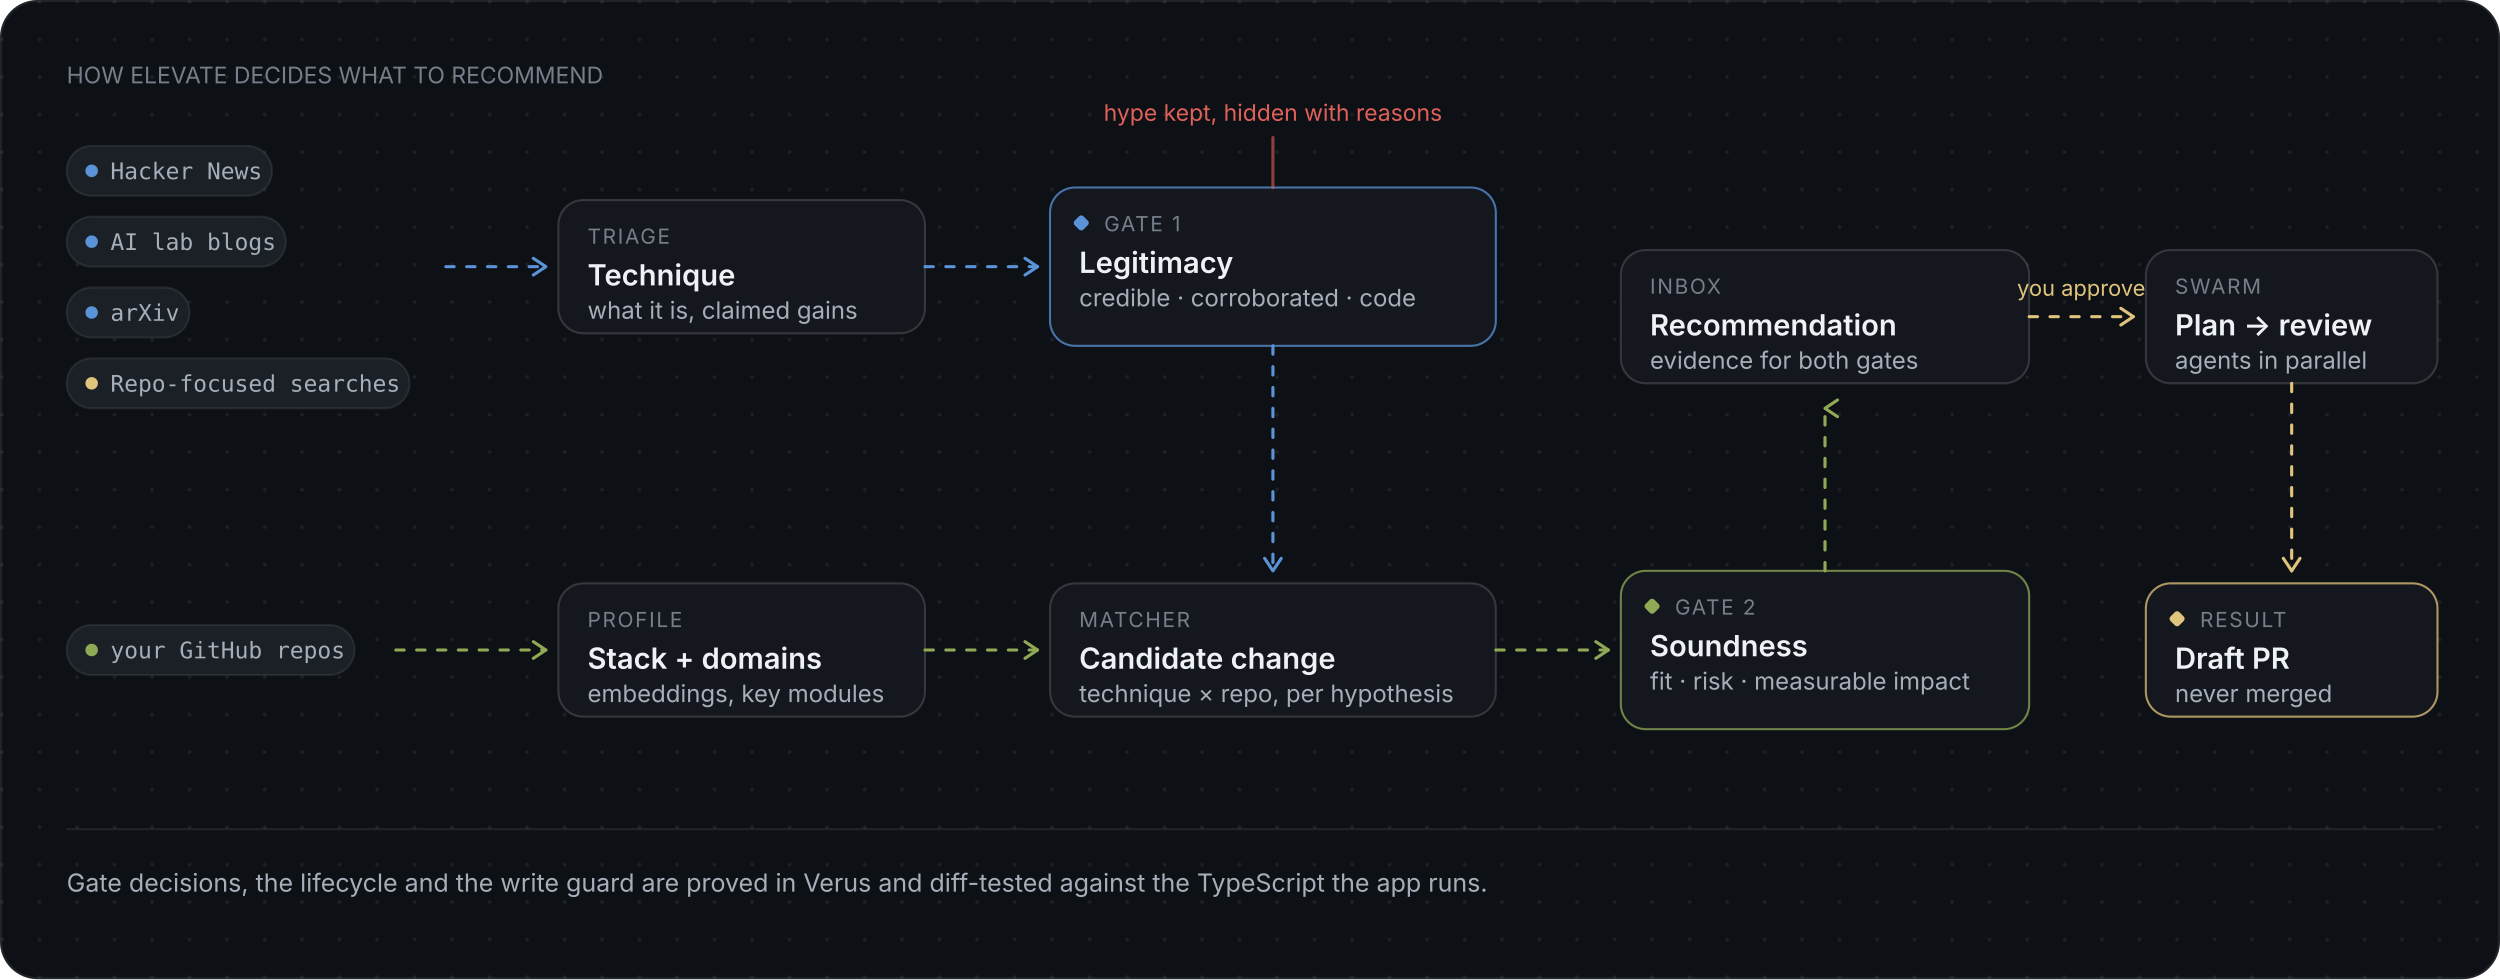
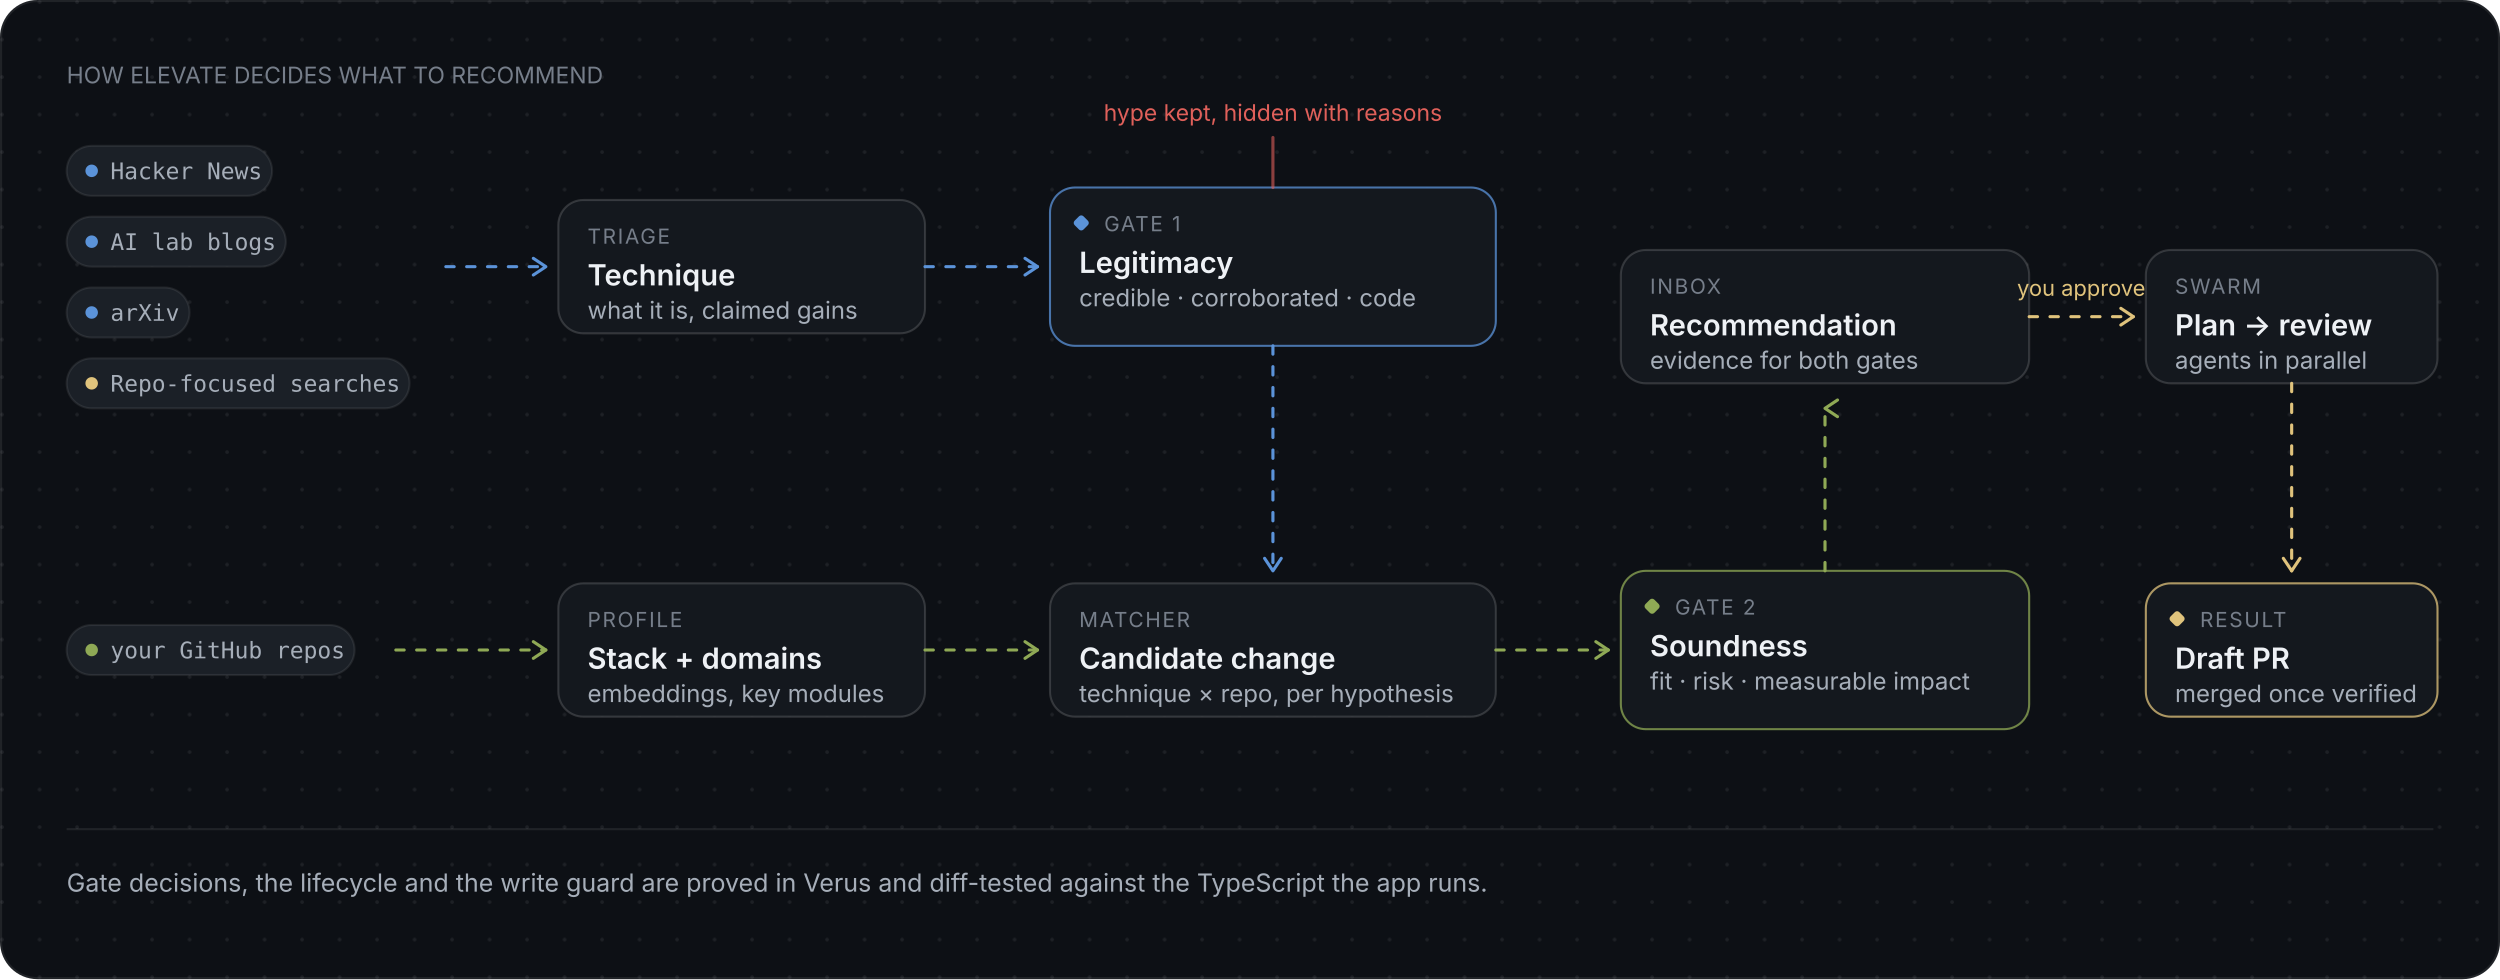
<svg xmlns="http://www.w3.org/2000/svg" viewBox="0 0 1200 470" width="1200" height="470" role="img" aria-label="elevate pipeline: sources and repos, two gates, approval, swarm, draft PR">
  <style>
  .flow { stroke-dasharray: 4 6; animation: march 1.4s linear infinite; }
  .ping { transform-box: fill-box; transform-origin: center; animation: ping 2.4s cubic-bezier(.23,1,.32,1) infinite; }
  @keyframes march { to { stroke-dashoffset: -20; } }
  @keyframes ping { from { transform: scale(1); opacity: .6; } to { transform: scale(2.4); opacity: 0; } }
  @media (prefers-reduced-motion: reduce) { .flow, .ping { animation: none; } }
</style>
  <defs>
    <pattern id="dots" width="18" height="18" patternUnits="userSpaceOnUse">
      <circle cx="1" cy="1" r="0.9" fill="rgba(255,255,255,0.07)" />
    </pattern>
    <radialGradient id="glow" cx="50%" cy="50%" r="50%">
      <stop offset="0" stop-color="#5b93d9" stop-opacity="0.14" />
      <stop offset="1" stop-color="#5b93d9" stop-opacity="0" />
    </radialGradient>
  </defs>
  <rect width="1200" height="470" rx="18" fill="#0d1015" />
  <rect width="1200" height="470" rx="18" fill="url(#dots)" />
  <rect x="0.5" y="0.5" width="1199" height="469" rx="17.5" fill="none" stroke="rgba(255,255,255,0.08)" />
  <text x="32" y="40" text-anchor="start" font-family="-apple-system, BlinkMacSystemFont, 'Segoe UI', Inter, Helvetica, Arial, sans-serif" font-size="11" fill="#767e8a">HOW ELEVATE DECIDES WHAT TO RECOMMEND</text>
  <g>
    <rect x="32" y="70" width="98.6" height="24" rx="12" fill="#1b2027" stroke="rgba(255,255,255,0.08)" />
    <circle cx="44" cy="82" r="3" fill="#5b93d9" />
    <text x="53" y="86" font-family="ui-monospace, 'Cascadia Code', 'SFMono-Regular', Menlo, Consolas, monospace" font-size="11" fill="#a6aeb9">Hacker News</text>
  </g>
  <g>
    <rect x="32" y="104" width="105.2" height="24" rx="12" fill="#1b2027" stroke="rgba(255,255,255,0.08)" />
    <circle cx="44" cy="116" r="3" fill="#5b93d9" />
    <text x="53" y="120" font-family="ui-monospace, 'Cascadia Code', 'SFMono-Regular', Menlo, Consolas, monospace" font-size="11" fill="#a6aeb9">AI lab blogs</text>
  </g>
  <g>
    <rect x="32" y="138" width="59" height="24" rx="12" fill="#1b2027" stroke="rgba(255,255,255,0.08)" />
    <circle cx="44" cy="150" r="3" fill="#5b93d9" />
    <text x="53" y="154" font-family="ui-monospace, 'Cascadia Code', 'SFMono-Regular', Menlo, Consolas, monospace" font-size="11" fill="#a6aeb9">arXiv</text>
  </g>
  <g>
    <rect x="32" y="172" width="164.6" height="24" rx="12" fill="#1b2027" stroke="rgba(255,255,255,0.08)" />
    <circle cx="44" cy="184" r="3" fill="#e0c37c" />
    <text x="53" y="188" font-family="ui-monospace, 'Cascadia Code', 'SFMono-Regular', Menlo, Consolas, monospace" font-size="11" fill="#a6aeb9">Repo-focused searches</text>
  </g>
  <path d="M 214 128 C 240 128, 240 128, 262 128" fill="none" stroke="#5b93d9" stroke-opacity="1" stroke-width="1.5" class="flow" stroke-linecap="round" />
  <polyline points="256,124 262,128 256,132" fill="none" stroke="#5b93d9" stroke-width="1.5" stroke-linecap="round" stroke-linejoin="round" />
  <g>
    <rect x="268" y="96" width="176" height="64" rx="12" fill="#14181e" stroke="rgba(255,255,255,0.15)" stroke-opacity="1" />
    <text x="282" y="117" font-family="-apple-system, BlinkMacSystemFont, 'Segoe UI', Inter, Helvetica, Arial, sans-serif" font-size="10" letter-spacing="0.08em" fill="#767e8a">TRIAGE</text>
    <text x="282" y="137" font-family="-apple-system, BlinkMacSystemFont, 'Segoe UI', Inter, Helvetica, Arial, sans-serif" font-size="14" font-weight="600" fill="#eef1f5">Technique</text>
    <text x="282" y="153" font-family="-apple-system, BlinkMacSystemFont, 'Segoe UI', Inter, Helvetica, Arial, sans-serif" font-size="11.5" fill="#a6aeb9">what it is, claimed gains</text>
  </g>
  <path d="M 444 128 L 498 128" fill="none" stroke="#5b93d9" stroke-opacity="1" stroke-width="1.5" class="flow" stroke-linecap="round" />
  <polyline points="492,124 498,128 492,132" fill="none" stroke="#5b93d9" stroke-width="1.5" stroke-linecap="round" stroke-linejoin="round" />
  <g>
    <rect x="504" y="90" width="214" height="76" rx="12" fill="#14181e" stroke="#5b93d9" stroke-opacity="0.75" />
    <rect x="516" y="104" width="6" height="6" rx="1.5" transform="rotate(45 519 107)" fill="#5b93d9" />
    <text x="530" y="111" font-family="-apple-system, BlinkMacSystemFont, 'Segoe UI', Inter, Helvetica, Arial, sans-serif" font-size="10" letter-spacing="0.08em" fill="#767e8a">GATE 1</text>
    <text x="518" y="131" font-family="-apple-system, BlinkMacSystemFont, 'Segoe UI', Inter, Helvetica, Arial, sans-serif" font-size="14" font-weight="600" fill="#eef1f5">Legitimacy</text>
    <text x="518" y="147" font-family="-apple-system, BlinkMacSystemFont, 'Segoe UI', Inter, Helvetica, Arial, sans-serif" font-size="11.5" fill="#a6aeb9">credible · corroborated · code</text>
  </g>
  <path d="M 611 90 L 611 66" fill="none" stroke="#e0605a" stroke-opacity="0.6" stroke-width="1.5" stroke-linecap="round" />
  <text x="611" y="58" text-anchor="middle" font-family="-apple-system, BlinkMacSystemFont, 'Segoe UI', Inter, Helvetica, Arial, sans-serif" font-size="11" fill="#e0605a">hype kept, hidden with reasons</text>
  <g>
    <rect x="32" y="300" width="138.2" height="24" rx="12" fill="#1b2027" stroke="rgba(255,255,255,0.08)" />
    <circle cx="44" cy="312" r="3" fill="#8fa955" />
    <text x="53" y="316" font-family="ui-monospace, 'Cascadia Code', 'SFMono-Regular', Menlo, Consolas, monospace" font-size="11" fill="#a6aeb9">your GitHub repos</text>
  </g>
  <path d="M 190 312 L 262 312" fill="none" stroke="#8fa955" stroke-opacity="1" stroke-width="1.5" class="flow" stroke-linecap="round" />
  <polyline points="256,308 262,312 256,316" fill="none" stroke="#8fa955" stroke-width="1.5" stroke-linecap="round" stroke-linejoin="round" />
  <g>
    <rect x="268" y="280" width="176" height="64" rx="12" fill="#14181e" stroke="rgba(255,255,255,0.15)" stroke-opacity="1" />
    <text x="282" y="301" font-family="-apple-system, BlinkMacSystemFont, 'Segoe UI', Inter, Helvetica, Arial, sans-serif" font-size="10" letter-spacing="0.08em" fill="#767e8a">PROFILE</text>
    <text x="282" y="321" font-family="-apple-system, BlinkMacSystemFont, 'Segoe UI', Inter, Helvetica, Arial, sans-serif" font-size="14" font-weight="600" fill="#eef1f5">Stack + domains</text>
    <text x="282" y="337" font-family="-apple-system, BlinkMacSystemFont, 'Segoe UI', Inter, Helvetica, Arial, sans-serif" font-size="11.5" fill="#a6aeb9">embeddings, key modules</text>
  </g>
  <path d="M 444 312 L 498 312" fill="none" stroke="#8fa955" stroke-opacity="1" stroke-width="1.5" class="flow" stroke-linecap="round" />
  <polyline points="492,308 498,312 492,316" fill="none" stroke="#8fa955" stroke-width="1.5" stroke-linecap="round" stroke-linejoin="round" />
  <g>
    <rect x="504" y="280" width="214" height="64" rx="12" fill="#14181e" stroke="rgba(255,255,255,0.15)" stroke-opacity="1" />
    <text x="518" y="301" font-family="-apple-system, BlinkMacSystemFont, 'Segoe UI', Inter, Helvetica, Arial, sans-serif" font-size="10" letter-spacing="0.08em" fill="#767e8a">MATCHER</text>
    <text x="518" y="321" font-family="-apple-system, BlinkMacSystemFont, 'Segoe UI', Inter, Helvetica, Arial, sans-serif" font-size="14" font-weight="600" fill="#eef1f5">Candidate change</text>
    <text x="518" y="337" font-family="-apple-system, BlinkMacSystemFont, 'Segoe UI', Inter, Helvetica, Arial, sans-serif" font-size="11.5" fill="#a6aeb9">technique × repo, per hypothesis</text>
  </g>
  <path d="M 611 166 L 611 274" fill="none" stroke="#5b93d9" stroke-opacity="1" stroke-width="1.5" class="flow" stroke-linecap="round" />
  <polyline points="607,268 611,274 615,268" fill="none" stroke="#5b93d9" stroke-width="1.5" stroke-linecap="round" stroke-linejoin="round" />
  <path d="M 718 312 L 772 312" fill="none" stroke="#8fa955" stroke-opacity="1" stroke-width="1.5" class="flow" stroke-linecap="round" />
  <polyline points="766,308 772,312 766,316" fill="none" stroke="#8fa955" stroke-width="1.5" stroke-linecap="round" stroke-linejoin="round" />
  <g>
    <rect x="778" y="274" width="196" height="76" rx="12" fill="#14181e" stroke="#8fa955" stroke-opacity="0.75" />
    <rect x="790" y="288" width="6" height="6" rx="1.5" transform="rotate(45 793 291)" fill="#8fa955" />
    <text x="804" y="295" font-family="-apple-system, BlinkMacSystemFont, 'Segoe UI', Inter, Helvetica, Arial, sans-serif" font-size="10" letter-spacing="0.08em" fill="#767e8a">GATE 2</text>
    <text x="792" y="315" font-family="-apple-system, BlinkMacSystemFont, 'Segoe UI', Inter, Helvetica, Arial, sans-serif" font-size="14" font-weight="600" fill="#eef1f5">Soundness</text>
    <text x="792" y="331" font-family="-apple-system, BlinkMacSystemFont, 'Segoe UI', Inter, Helvetica, Arial, sans-serif" font-size="11.5" fill="#a6aeb9">fit · risk · measurable impact</text>
  </g>
  <path d="M 876 274 L 876 196" fill="none" stroke="#8fa955" stroke-opacity="1" stroke-width="1.5" class="flow" stroke-linecap="round" />
  <polyline points="882,192 876,196 882,200" fill="none" stroke="#8fa955" stroke-width="1.5" stroke-linecap="round" stroke-linejoin="round" />
  <g>
    <rect x="778" y="120" width="196" height="64" rx="12" fill="#14181e" stroke="rgba(255,255,255,0.15)" stroke-opacity="1" />
    <text x="792" y="141" font-family="-apple-system, BlinkMacSystemFont, 'Segoe UI', Inter, Helvetica, Arial, sans-serif" font-size="10" letter-spacing="0.08em" fill="#767e8a">INBOX</text>
    <text x="792" y="161" font-family="-apple-system, BlinkMacSystemFont, 'Segoe UI', Inter, Helvetica, Arial, sans-serif" font-size="14" font-weight="600" fill="#eef1f5">Recommendation</text>
    <text x="792" y="177" font-family="-apple-system, BlinkMacSystemFont, 'Segoe UI', Inter, Helvetica, Arial, sans-serif" font-size="11.5" fill="#a6aeb9">evidence for both gates</text>
  </g>
  <path d="M 974 152 L 1024 152" fill="none" stroke="#e0c37c" stroke-opacity="1" stroke-width="1.5" class="flow" stroke-linecap="round" />
  <polyline points="1018,148 1024,152 1018,156" fill="none" stroke="#e0c37c" stroke-width="1.5" stroke-linecap="round" stroke-linejoin="round" />
  <text x="999" y="142" text-anchor="middle" font-family="-apple-system, BlinkMacSystemFont, 'Segoe UI', Inter, Helvetica, Arial, sans-serif" font-size="10.5" fill="#e0c37c">you approve</text>
  <g>
    <rect x="1030" y="120" width="140" height="64" rx="12" fill="#14181e" stroke="rgba(255,255,255,0.15)" stroke-opacity="1" />
    <text x="1044" y="141" font-family="-apple-system, BlinkMacSystemFont, 'Segoe UI', Inter, Helvetica, Arial, sans-serif" font-size="10" letter-spacing="0.08em" fill="#767e8a">SWARM</text>
    <text x="1044" y="161" font-family="-apple-system, BlinkMacSystemFont, 'Segoe UI', Inter, Helvetica, Arial, sans-serif" font-size="14" font-weight="600" fill="#eef1f5">Plan → review</text>
    <text x="1044" y="177" font-family="-apple-system, BlinkMacSystemFont, 'Segoe UI', Inter, Helvetica, Arial, sans-serif" font-size="11.5" fill="#a6aeb9">agents in parallel</text>
  </g>
  <path d="M 1100 184 L 1100 274" fill="none" stroke="#e0c37c" stroke-opacity="1" stroke-width="1.5" class="flow" stroke-linecap="round" />
  <polyline points="1096,268 1100,274 1104,268" fill="none" stroke="#e0c37c" stroke-width="1.5" stroke-linecap="round" stroke-linejoin="round" />
  <circle cx="1100" cy="312" r="9" fill="#e0c37c" opacity="0.5" class="ping" />
  <g>
    <rect x="1030" y="280" width="140" height="64" rx="12" fill="#14181e" stroke="#e0c37c" stroke-opacity="0.75" />
    <rect x="1042" y="294" width="6" height="6" rx="1.5" transform="rotate(45 1045 297)" fill="#e0c37c" />
    <text x="1056" y="301" font-family="-apple-system, BlinkMacSystemFont, 'Segoe UI', Inter, Helvetica, Arial, sans-serif" font-size="10" letter-spacing="0.08em" fill="#767e8a">RESULT</text>
    <text x="1044" y="321" font-family="-apple-system, BlinkMacSystemFont, 'Segoe UI', Inter, Helvetica, Arial, sans-serif" font-size="14" font-weight="600" fill="#eef1f5">Draft PR</text>
-     <text x="1044" y="337" font-family="-apple-system, BlinkMacSystemFont, 'Segoe UI', Inter, Helvetica, Arial, sans-serif" font-size="11.5" fill="#a6aeb9">never merged</text>
+     <text x="1044" y="337" font-family="-apple-system, BlinkMacSystemFont, 'Segoe UI', Inter, Helvetica, Arial, sans-serif" font-size="11.5" fill="#a6aeb9">merged once verified</text>
  </g>
  <line x1="32" x2="1168" y1="398" y2="398" stroke="rgba(255,255,255,0.08)" />
  <text x="32" y="428" text-anchor="start" font-family="-apple-system, BlinkMacSystemFont, 'Segoe UI', Inter, Helvetica, Arial, sans-serif" font-size="12" fill="#a6aeb9">Gate decisions, the lifecycle and the write guard are proved in Verus and diff-tested against the TypeScript the app runs.</text>
</svg>
